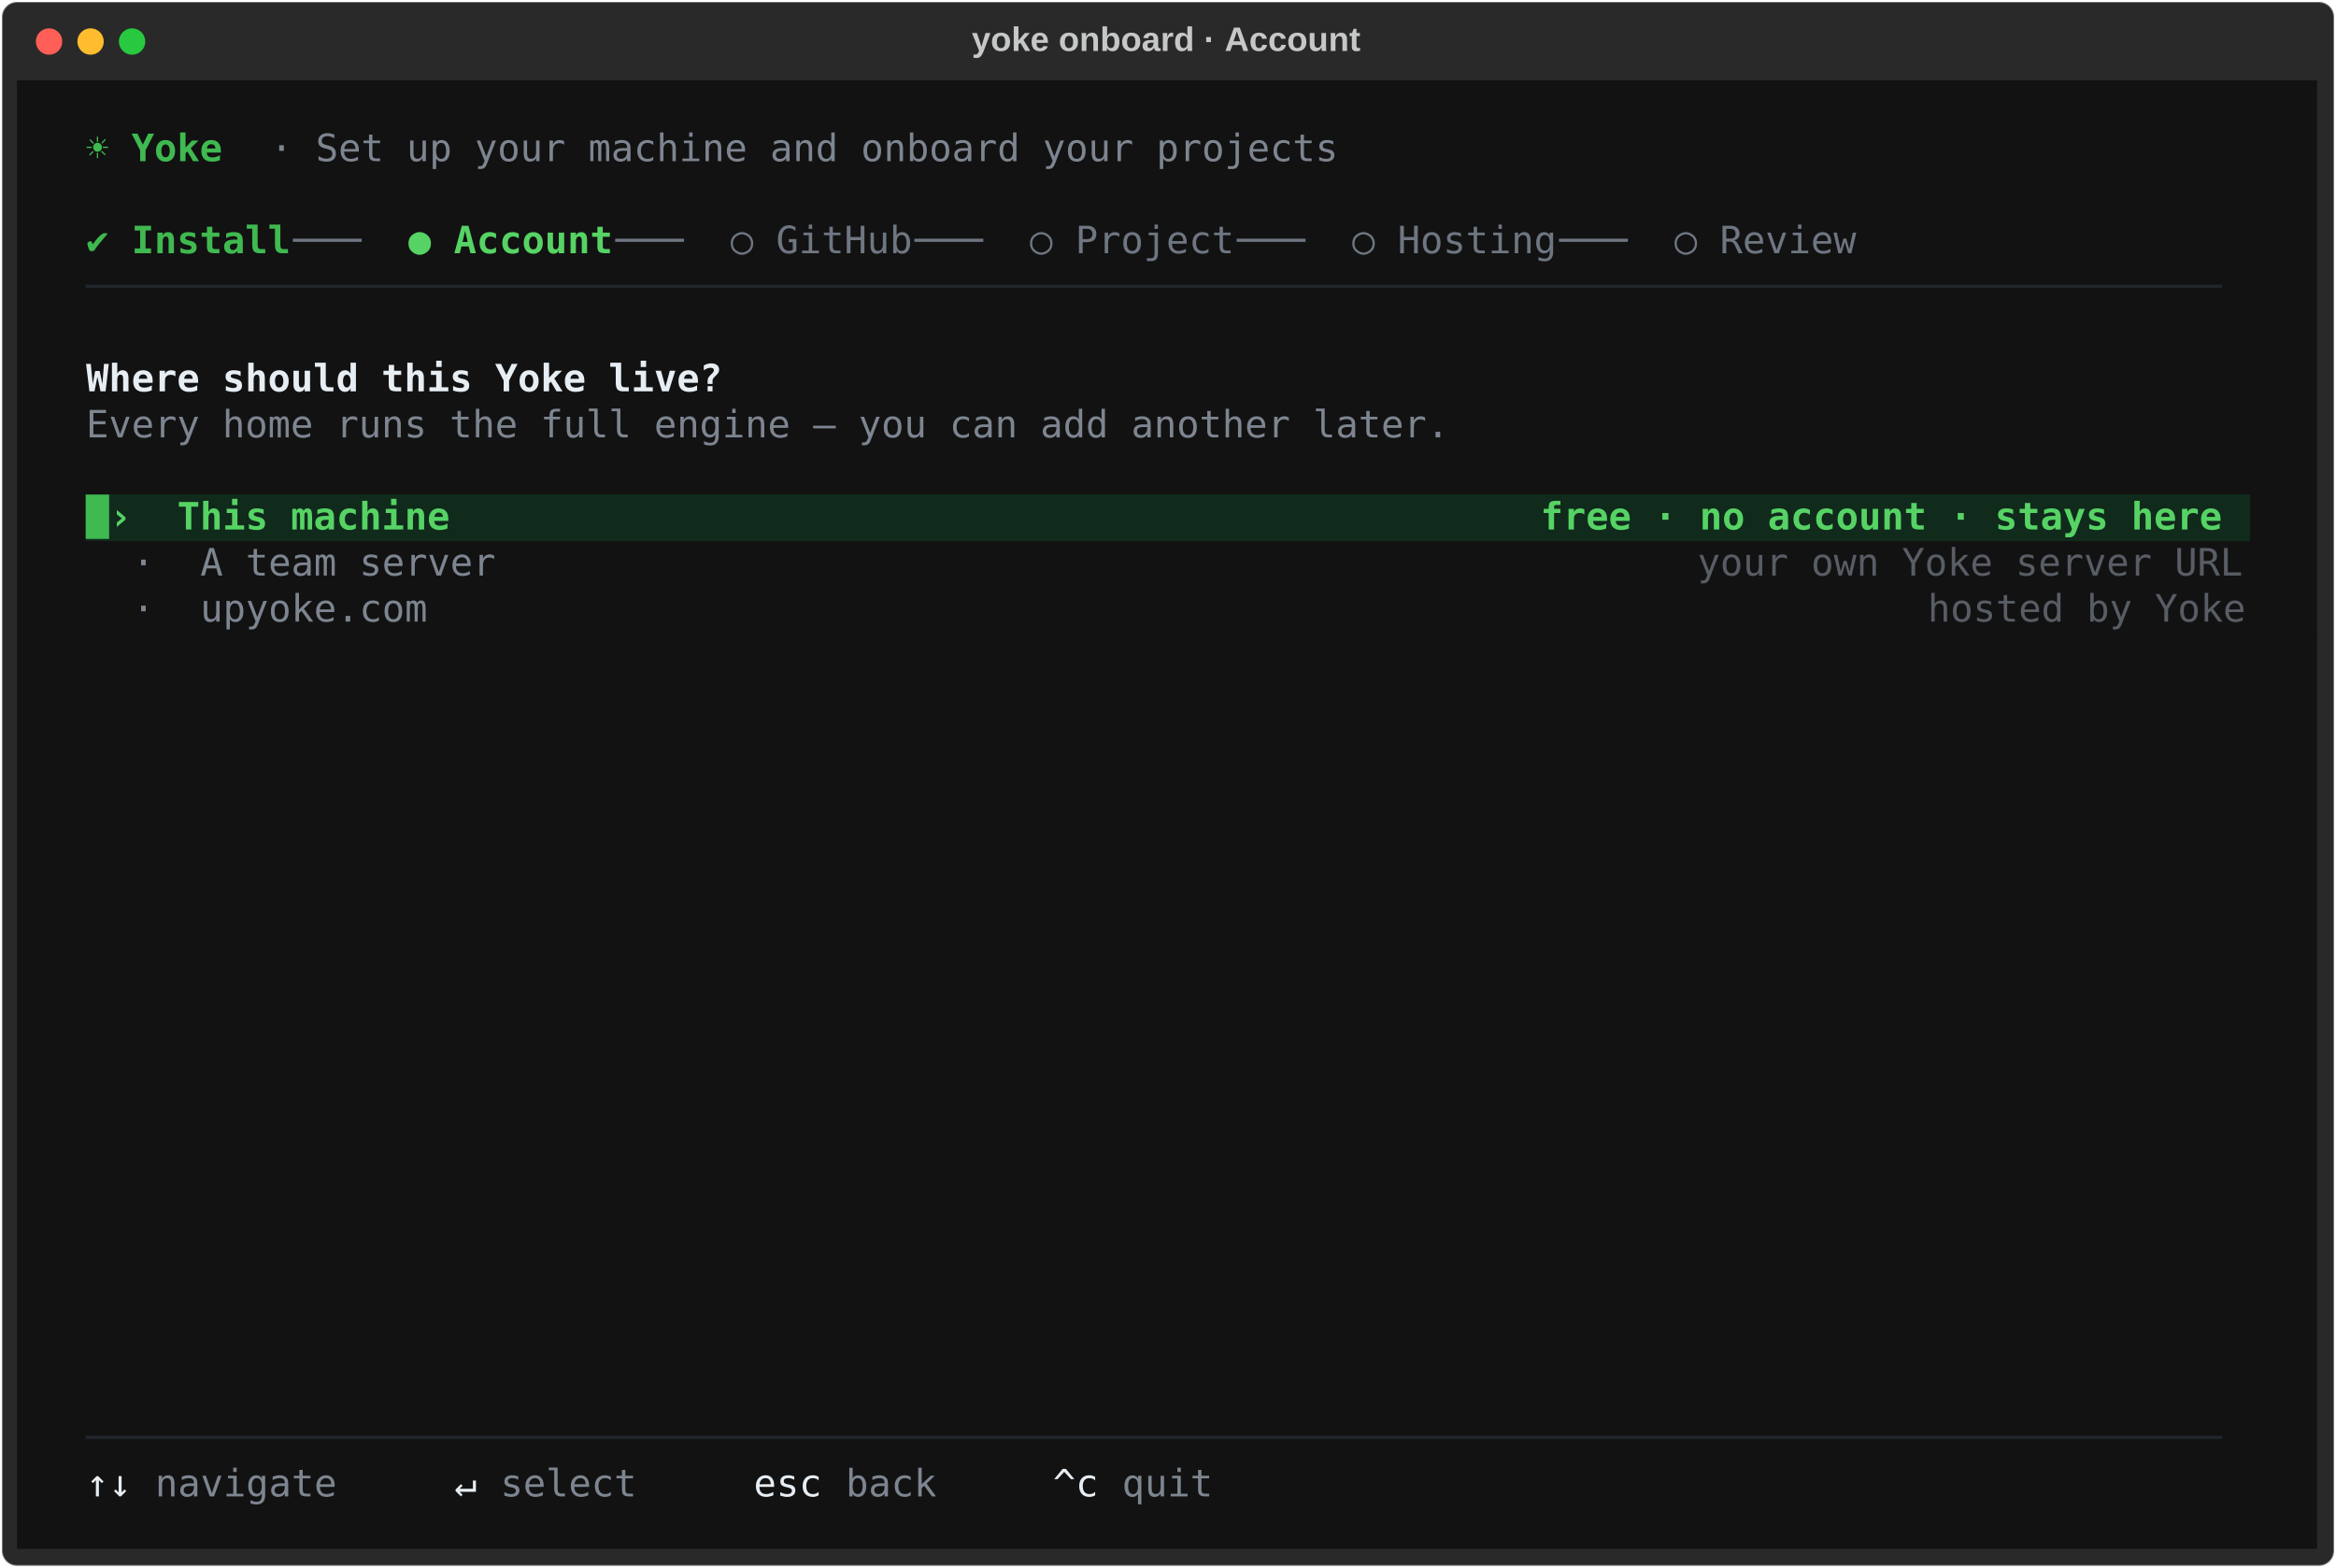
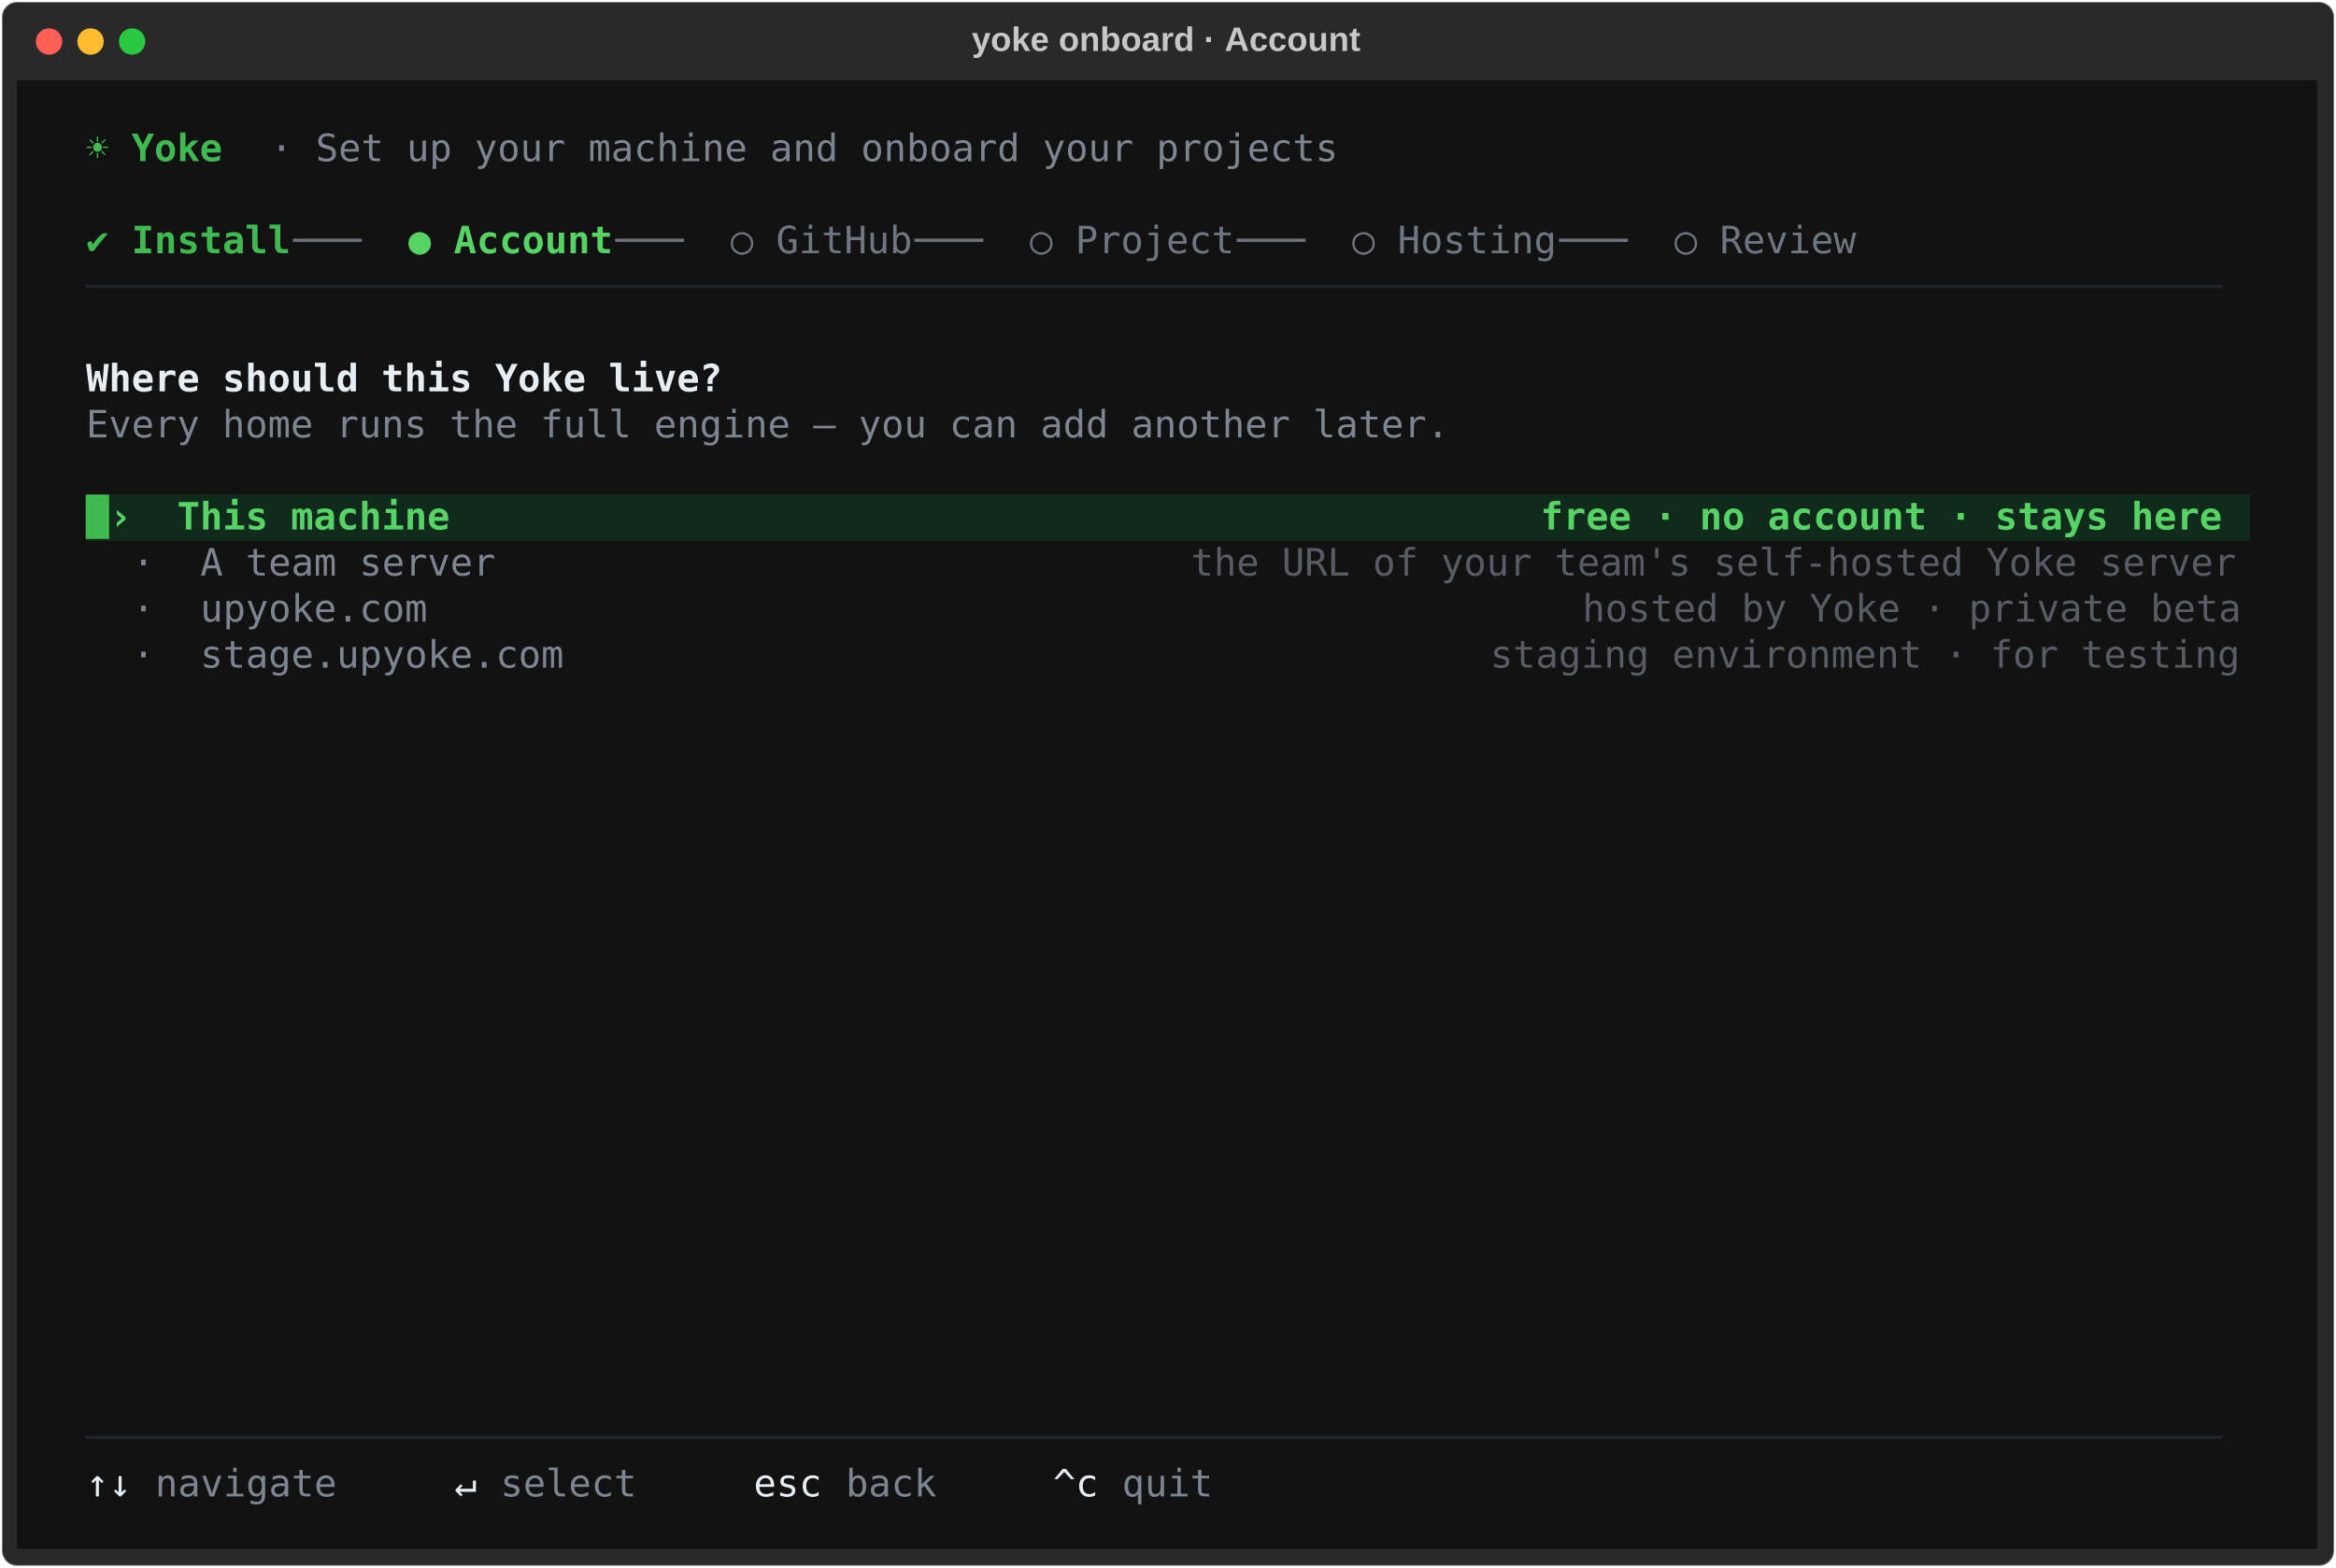
<svg xmlns="http://www.w3.org/2000/svg" class="rich-terminal" viewBox="0 0 1238 830.8">
  <style>

    @font-face {
        font-family: "Fira Code";
        src: local("FiraCode-Regular"),
                url("https://cdnjs.cloudflare.com/ajax/libs/firacode/{{VERSION}}/woff2/FiraCode-Regular.woff2") format("woff2"),
                url("https://cdnjs.cloudflare.com/ajax/libs/firacode/{{VERSION}}/woff/FiraCode-Regular.woff") format("woff");
        font-style: normal;
        font-weight: 400;
    }
    @font-face {
        font-family: "Fira Code";
        src: local("FiraCode-Bold"),
                url("https://cdnjs.cloudflare.com/ajax/libs/firacode/{{VERSION}}/woff2/FiraCode-Bold.woff2") format("woff2"),
                url("https://cdnjs.cloudflare.com/ajax/libs/firacode/{{VERSION}}/woff/FiraCode-Bold.woff") format("woff");
        font-style: bold;
        font-weight: 700;
    }

    .terminal-YOKE-matrix {
        font-family: Fira Code, monospace;
        font-size: 20px;
        line-height: 24.4px;
        font-variant-east-asian: full-width;
    }

    .terminal-YOKE-title {
        font-size: 18px;
        font-weight: bold;
        font-family: arial;
    }

.terminal-YOKE-r2 { fill: #3fb950;font-weight: bold }
.terminal-YOKE-r3 { fill: #e6edf3 }
.terminal-YOKE-r4 { fill: #7d8590 }
.terminal-YOKE-r5 { fill: #6e7681 }
.terminal-YOKE-r6 { fill: #56d364;font-weight: bold }
.terminal-YOKE-r7 { fill: #21262d }
.terminal-YOKE-r8 { fill: #e6edf3;font-weight: bold }
.terminal-YOKE-r9 { fill: #3fb950 }
.terminal-YOKE-r11 { fill: #585d65 }
    </style>
  <defs>
    <clipPath id="terminal-YOKE-clip-terminal">
      <rect x="0" y="0" width="1219.0" height="779.8" />
    </clipPath>
    <clipPath id="terminal-YOKE-line-0">
      <rect x="0" y="1.5" width="1220" height="24.65" />
    </clipPath>
    <clipPath id="terminal-YOKE-line-1">
      <rect x="0" y="25.9" width="1220" height="24.65" />
    </clipPath>
    <clipPath id="terminal-YOKE-line-2">
      <rect x="0" y="50.3" width="1220" height="24.65" />
    </clipPath>
    <clipPath id="terminal-YOKE-line-3">
      <rect x="0" y="74.7" width="1220" height="24.65" />
    </clipPath>
    <clipPath id="terminal-YOKE-line-4">
      <rect x="0" y="99.1" width="1220" height="24.65" />
    </clipPath>
    <clipPath id="terminal-YOKE-line-5">
      <rect x="0" y="123.5" width="1220" height="24.65" />
    </clipPath>
    <clipPath id="terminal-YOKE-line-6">
      <rect x="0" y="147.9" width="1220" height="24.65" />
    </clipPath>
    <clipPath id="terminal-YOKE-line-7">
      <rect x="0" y="172.3" width="1220" height="24.65" />
    </clipPath>
    <clipPath id="terminal-YOKE-line-8">
      <rect x="0" y="196.7" width="1220" height="24.65" />
    </clipPath>
    <clipPath id="terminal-YOKE-line-9">
      <rect x="0" y="221.1" width="1220" height="24.65" />
    </clipPath>
    <clipPath id="terminal-YOKE-line-10">
      <rect x="0" y="245.5" width="1220" height="24.65" />
    </clipPath>
    <clipPath id="terminal-YOKE-line-11">
      <rect x="0" y="269.9" width="1220" height="24.65" />
    </clipPath>
    <clipPath id="terminal-YOKE-line-12">
      <rect x="0" y="294.3" width="1220" height="24.65" />
    </clipPath>
    <clipPath id="terminal-YOKE-line-13">
      <rect x="0" y="318.7" width="1220" height="24.65" />
    </clipPath>
    <clipPath id="terminal-YOKE-line-14">
      <rect x="0" y="343.1" width="1220" height="24.65" />
    </clipPath>
    <clipPath id="terminal-YOKE-line-15">
      <rect x="0" y="367.5" width="1220" height="24.65" />
    </clipPath>
    <clipPath id="terminal-YOKE-line-16">
      <rect x="0" y="391.9" width="1220" height="24.65" />
    </clipPath>
    <clipPath id="terminal-YOKE-line-17">
      <rect x="0" y="416.3" width="1220" height="24.65" />
    </clipPath>
    <clipPath id="terminal-YOKE-line-18">
      <rect x="0" y="440.7" width="1220" height="24.65" />
    </clipPath>
    <clipPath id="terminal-YOKE-line-19">
      <rect x="0" y="465.1" width="1220" height="24.65" />
    </clipPath>
    <clipPath id="terminal-YOKE-line-20">
      <rect x="0" y="489.5" width="1220" height="24.65" />
    </clipPath>
    <clipPath id="terminal-YOKE-line-21">
      <rect x="0" y="513.9" width="1220" height="24.65" />
    </clipPath>
    <clipPath id="terminal-YOKE-line-22">
      <rect x="0" y="538.3" width="1220" height="24.65" />
    </clipPath>
    <clipPath id="terminal-YOKE-line-23">
      <rect x="0" y="562.7" width="1220" height="24.65" />
    </clipPath>
    <clipPath id="terminal-YOKE-line-24">
      <rect x="0" y="587.1" width="1220" height="24.65" />
    </clipPath>
    <clipPath id="terminal-YOKE-line-25">
      <rect x="0" y="611.5" width="1220" height="24.65" />
    </clipPath>
    <clipPath id="terminal-YOKE-line-26">
      <rect x="0" y="635.9" width="1220" height="24.65" />
    </clipPath>
    <clipPath id="terminal-YOKE-line-27">
      <rect x="0" y="660.3" width="1220" height="24.65" />
    </clipPath>
    <clipPath id="terminal-YOKE-line-28">
      <rect x="0" y="684.7" width="1220" height="24.65" />
    </clipPath>
    <clipPath id="terminal-YOKE-line-29">
      <rect x="0" y="709.1" width="1220" height="24.65" />
    </clipPath>
    <clipPath id="terminal-YOKE-line-30">
      <rect x="0" y="733.5" width="1220" height="24.65" />
    </clipPath>
  </defs>
  <rect fill="#292929" stroke="rgba(255,255,255,0.35)" stroke-width="1" x="1" y="1" width="1236" height="828.8" rx="8" />
  <text class="terminal-YOKE-title" fill="#c5c8c6" text-anchor="middle" x="618" y="27">yoke onboard · Account</text>
  <g transform="translate(26,22)">
    <circle cx="0" cy="0" r="7" fill="#ff5f57" />
    <circle cx="22" cy="0" r="7" fill="#febc2e" />
    <circle cx="44" cy="0" r="7" fill="#28c840" />
  </g>
  <g transform="translate(9, 41)" clip-path="url(#terminal-YOKE-clip-terminal)">
    <rect fill="#121212" x="0" y="1.5" width="1220" height="24.65" shape-rendering="crispEdges" />
    <rect fill="#121212" x="0" y="25.9" width="36.6" height="24.65" shape-rendering="crispEdges" />
    <rect fill="#121212" x="36.6" y="25.9" width="73.2" height="24.65" shape-rendering="crispEdges" />
    <rect fill="#121212" x="109.8" y="25.9" width="24.4" height="24.65" shape-rendering="crispEdges" />
    <rect fill="#121212" x="134.2" y="25.9" width="573.4" height="24.65" shape-rendering="crispEdges" />
    <rect fill="#121212" x="707.6" y="25.9" width="512.4" height="24.65" shape-rendering="crispEdges" />
    <rect fill="#121212" x="0" y="50.3" width="1220" height="24.65" shape-rendering="crispEdges" />
    <rect fill="#121212" x="0" y="74.7" width="36.6" height="24.65" shape-rendering="crispEdges" />
    <rect fill="#121212" x="36.6" y="74.7" width="109.8" height="24.65" shape-rendering="crispEdges" />
    <rect fill="#121212" x="146.4" y="74.7" width="61" height="24.65" shape-rendering="crispEdges" />
    <rect fill="#121212" x="207.4" y="74.7" width="109.8" height="24.65" shape-rendering="crispEdges" />
    <rect fill="#121212" x="317.2" y="74.7" width="61" height="24.65" shape-rendering="crispEdges" />
    <rect fill="#121212" x="378.2" y="74.7" width="97.6" height="24.65" shape-rendering="crispEdges" />
    <rect fill="#121212" x="475.8" y="74.7" width="61" height="24.65" shape-rendering="crispEdges" />
    <rect fill="#121212" x="536.8" y="74.7" width="109.8" height="24.65" shape-rendering="crispEdges" />
    <rect fill="#121212" x="646.6" y="74.7" width="61" height="24.65" shape-rendering="crispEdges" />
    <rect fill="#121212" x="707.6" y="74.7" width="109.8" height="24.65" shape-rendering="crispEdges" />
    <rect fill="#121212" x="817.4" y="74.7" width="61" height="24.65" shape-rendering="crispEdges" />
    <rect fill="#121212" x="878.4" y="74.7" width="97.6" height="24.65" shape-rendering="crispEdges" />
    <rect fill="#121212" x="976" y="74.7" width="244" height="24.65" shape-rendering="crispEdges" />
    <rect fill="#121212" x="0" y="99.1" width="36.6" height="24.65" shape-rendering="crispEdges" />
    <rect fill="#121212" x="36.6" y="99.1" width="1146.8" height="24.65" shape-rendering="crispEdges" />
    <rect fill="#121212" x="1183.4" y="99.1" width="36.6" height="24.65" shape-rendering="crispEdges" />
    <rect fill="#121212" x="0" y="123.5" width="1220" height="24.65" shape-rendering="crispEdges" />
    <rect fill="#121212" x="0" y="147.9" width="36.6" height="24.65" shape-rendering="crispEdges" />
    <rect fill="#121212" x="36.6" y="147.9" width="341.6" height="24.65" shape-rendering="crispEdges" />
    <rect fill="#121212" x="378.2" y="147.9" width="841.8" height="24.65" shape-rendering="crispEdges" />
    <rect fill="#121212" x="0" y="172.3" width="36.6" height="24.65" shape-rendering="crispEdges" />
    <rect fill="#121212" x="36.6" y="172.3" width="732" height="24.65" shape-rendering="crispEdges" />
    <rect fill="#121212" x="768.6" y="172.3" width="414.8" height="24.65" shape-rendering="crispEdges" />
    <rect fill="#121212" x="1183.4" y="172.3" width="36.6" height="24.65" shape-rendering="crispEdges" />
    <rect fill="#121212" x="0" y="196.7" width="36.6" height="24.65" shape-rendering="crispEdges" />
    <rect fill="#121212" x="36.6" y="196.7" width="0" height="24.65" shape-rendering="crispEdges" />
    <rect fill="#121212" x="36.6" y="196.7" width="1183.4" height="24.65" shape-rendering="crispEdges" />
    <rect fill="#121212" x="0" y="221.1" width="36.6" height="24.65" shape-rendering="crispEdges" />
    <rect fill="#102a1c" x="36.6" y="221.1" width="12.2" height="24.65" shape-rendering="crispEdges" />
    <rect fill="#102a1c" x="48.8" y="221.1" width="1134.6" height="24.65" shape-rendering="crispEdges" />
    <rect fill="#121212" x="1183.4" y="221.1" width="36.6" height="24.65" shape-rendering="crispEdges" />
    <rect fill="#121212" x="0" y="245.5" width="36.6" height="24.65" shape-rendering="crispEdges" />
    <rect fill="#121212" x="36.6" y="245.5" width="12.2" height="24.65" shape-rendering="crispEdges" />
    <rect fill="#121212" x="48.8" y="245.5" width="12.2" height="24.65" shape-rendering="crispEdges" />
-     <rect fill="#121212" x="61" y="245.5" width="829.6" height="24.65" shape-rendering="crispEdges" />
-     <rect fill="#121212" x="890.6" y="245.5" width="292.8" height="24.65" shape-rendering="crispEdges" />
+     <rect fill="#121212" x="61" y="245.5" width="561.2" height="24.65" shape-rendering="crispEdges" />
+     <rect fill="#121212" x="622.2" y="245.5" width="561.2" height="24.65" shape-rendering="crispEdges" />
    <rect fill="#121212" x="1183.4" y="245.5" width="36.6" height="24.65" shape-rendering="crispEdges" />
    <rect fill="#121212" x="0" y="269.9" width="36.6" height="24.65" shape-rendering="crispEdges" />
    <rect fill="#121212" x="36.6" y="269.9" width="12.2" height="24.65" shape-rendering="crispEdges" />
    <rect fill="#121212" x="48.8" y="269.9" width="12.2" height="24.65" shape-rendering="crispEdges" />
-     <rect fill="#121212" x="61" y="269.9" width="951.6" height="24.65" shape-rendering="crispEdges" />
-     <rect fill="#121212" x="1012.6" y="269.9" width="170.8" height="24.65" shape-rendering="crispEdges" />
+     <rect fill="#121212" x="61" y="269.9" width="768.6" height="24.65" shape-rendering="crispEdges" />
+     <rect fill="#121212" x="829.6" y="269.9" width="353.8" height="24.65" shape-rendering="crispEdges" />
    <rect fill="#121212" x="1183.4" y="269.9" width="36.6" height="24.65" shape-rendering="crispEdges" />
    <rect fill="#121212" x="0" y="294.3" width="36.6" height="24.65" shape-rendering="crispEdges" />
-     <rect fill="#121212" x="36.6" y="294.3" width="1183.4" height="24.65" shape-rendering="crispEdges" />
+     <rect fill="#121212" x="36.6" y="294.3" width="12.2" height="24.65" shape-rendering="crispEdges" />
+     <rect fill="#121212" x="48.8" y="294.3" width="12.2" height="24.65" shape-rendering="crispEdges" />
+     <rect fill="#121212" x="61" y="294.3" width="719.8" height="24.65" shape-rendering="crispEdges" />
+     <rect fill="#121212" x="780.8" y="294.3" width="402.6" height="24.65" shape-rendering="crispEdges" />
+     <rect fill="#121212" x="1183.4" y="294.3" width="36.6" height="24.65" shape-rendering="crispEdges" />
    <rect fill="#121212" x="0" y="318.7" width="36.6" height="24.65" shape-rendering="crispEdges" />
    <rect fill="#121212" x="36.6" y="318.7" width="1183.4" height="24.65" shape-rendering="crispEdges" />
    <rect fill="#121212" x="0" y="343.1" width="36.6" height="24.65" shape-rendering="crispEdges" />
    <rect fill="#121212" x="36.6" y="343.1" width="1183.4" height="24.65" shape-rendering="crispEdges" />
    <rect fill="#121212" x="0" y="367.5" width="36.6" height="24.65" shape-rendering="crispEdges" />
    <rect fill="#121212" x="36.6" y="367.5" width="1183.4" height="24.65" shape-rendering="crispEdges" />
    <rect fill="#121212" x="0" y="391.9" width="36.6" height="24.65" shape-rendering="crispEdges" />
    <rect fill="#121212" x="36.6" y="391.9" width="1183.4" height="24.65" shape-rendering="crispEdges" />
    <rect fill="#121212" x="0" y="416.3" width="36.6" height="24.65" shape-rendering="crispEdges" />
    <rect fill="#121212" x="36.6" y="416.3" width="1183.4" height="24.65" shape-rendering="crispEdges" />
    <rect fill="#121212" x="0" y="440.7" width="36.6" height="24.65" shape-rendering="crispEdges" />
    <rect fill="#121212" x="36.6" y="440.7" width="1183.4" height="24.65" shape-rendering="crispEdges" />
    <rect fill="#121212" x="0" y="465.1" width="36.6" height="24.65" shape-rendering="crispEdges" />
    <rect fill="#121212" x="36.6" y="465.1" width="1183.4" height="24.65" shape-rendering="crispEdges" />
    <rect fill="#121212" x="0" y="489.5" width="36.6" height="24.65" shape-rendering="crispEdges" />
    <rect fill="#121212" x="36.6" y="489.5" width="1183.4" height="24.65" shape-rendering="crispEdges" />
    <rect fill="#121212" x="0" y="513.9" width="36.6" height="24.65" shape-rendering="crispEdges" />
    <rect fill="#121212" x="36.6" y="513.9" width="1183.4" height="24.65" shape-rendering="crispEdges" />
    <rect fill="#121212" x="0" y="538.3" width="36.6" height="24.65" shape-rendering="crispEdges" />
    <rect fill="#121212" x="36.6" y="538.3" width="1183.4" height="24.65" shape-rendering="crispEdges" />
    <rect fill="#121212" x="0" y="562.7" width="36.6" height="24.65" shape-rendering="crispEdges" />
    <rect fill="#121212" x="36.6" y="562.7" width="1183.4" height="24.65" shape-rendering="crispEdges" />
    <rect fill="#121212" x="0" y="587.1" width="36.6" height="24.65" shape-rendering="crispEdges" />
    <rect fill="#121212" x="36.6" y="587.1" width="1183.4" height="24.65" shape-rendering="crispEdges" />
    <rect fill="#121212" x="0" y="611.5" width="36.6" height="24.65" shape-rendering="crispEdges" />
    <rect fill="#121212" x="36.6" y="611.5" width="1183.4" height="24.65" shape-rendering="crispEdges" />
    <rect fill="#121212" x="0" y="635.9" width="36.6" height="24.65" shape-rendering="crispEdges" />
    <rect fill="#121212" x="36.6" y="635.9" width="1183.4" height="24.65" shape-rendering="crispEdges" />
    <rect fill="#121212" x="0" y="660.3" width="36.6" height="24.65" shape-rendering="crispEdges" />
    <rect fill="#121212" x="36.6" y="660.3" width="1183.4" height="24.65" shape-rendering="crispEdges" />
    <rect fill="#121212" x="0" y="684.7" width="36.6" height="24.65" shape-rendering="crispEdges" />
    <rect fill="#121212" x="36.6" y="684.7" width="1183.4" height="24.65" shape-rendering="crispEdges" />
    <rect fill="#121212" x="0" y="709.1" width="36.6" height="24.65" shape-rendering="crispEdges" />
    <rect fill="#121212" x="36.6" y="709.1" width="1146.8" height="24.65" shape-rendering="crispEdges" />
    <rect fill="#121212" x="1183.4" y="709.1" width="36.6" height="24.65" shape-rendering="crispEdges" />
    <rect fill="#121212" x="0" y="733.5" width="36.6" height="24.65" shape-rendering="crispEdges" />
    <rect fill="#121212" x="36.6" y="733.5" width="24.4" height="24.65" shape-rendering="crispEdges" />
    <rect fill="#121212" x="61" y="733.5" width="12.2" height="24.65" shape-rendering="crispEdges" />
    <rect fill="#121212" x="73.2" y="733.5" width="97.6" height="24.65" shape-rendering="crispEdges" />
    <rect fill="#121212" x="170.8" y="733.5" width="61" height="24.65" shape-rendering="crispEdges" />
    <rect fill="#121212" x="231.8" y="733.5" width="12.2" height="24.65" shape-rendering="crispEdges" />
    <rect fill="#121212" x="244" y="733.5" width="12.2" height="24.65" shape-rendering="crispEdges" />
    <rect fill="#121212" x="256.2" y="733.5" width="73.2" height="24.65" shape-rendering="crispEdges" />
    <rect fill="#121212" x="329.4" y="733.5" width="61" height="24.65" shape-rendering="crispEdges" />
    <rect fill="#121212" x="390.4" y="733.5" width="36.6" height="24.65" shape-rendering="crispEdges" />
    <rect fill="#121212" x="427" y="733.5" width="12.2" height="24.65" shape-rendering="crispEdges" />
    <rect fill="#121212" x="439.2" y="733.5" width="48.8" height="24.65" shape-rendering="crispEdges" />
    <rect fill="#121212" x="488" y="733.5" width="61" height="24.65" shape-rendering="crispEdges" />
    <rect fill="#121212" x="549" y="733.5" width="24.4" height="24.65" shape-rendering="crispEdges" />
    <rect fill="#121212" x="573.4" y="733.5" width="12.2" height="24.65" shape-rendering="crispEdges" />
    <rect fill="#121212" x="585.6" y="733.5" width="48.8" height="24.65" shape-rendering="crispEdges" />
    <rect fill="#121212" x="634.4" y="733.5" width="585.6" height="24.65" shape-rendering="crispEdges" />
    <rect fill="#121212" x="0" y="757.9" width="1220" height="24.65" shape-rendering="crispEdges" />
    <g class="terminal-YOKE-matrix">
      <text class="terminal-YOKE-r2" x="36.6" y="44.4" textLength="73.2" clip-path="url(#terminal-YOKE-line-1)">☀ Yoke</text>
      <text class="terminal-YOKE-r4" x="134.2" y="44.4" textLength="573.4" clip-path="url(#terminal-YOKE-line-1)">· Set up your machine and onboard your projects</text>
      <text class="terminal-YOKE-r2" x="36.6" y="93.2" textLength="109.8" clip-path="url(#terminal-YOKE-line-3)">✔ Install</text>
      <text class="terminal-YOKE-r5" x="146.4" y="93.2" textLength="61" clip-path="url(#terminal-YOKE-line-3)"> ─── </text>
      <text class="terminal-YOKE-r6" x="207.4" y="93.2" textLength="109.8" clip-path="url(#terminal-YOKE-line-3)">● Account</text>
      <text class="terminal-YOKE-r5" x="317.2" y="93.2" textLength="61" clip-path="url(#terminal-YOKE-line-3)"> ─── </text>
      <text class="terminal-YOKE-r5" x="378.2" y="93.2" textLength="97.6" clip-path="url(#terminal-YOKE-line-3)">○ GitHub</text>
      <text class="terminal-YOKE-r5" x="475.8" y="93.2" textLength="61" clip-path="url(#terminal-YOKE-line-3)"> ─── </text>
      <text class="terminal-YOKE-r5" x="536.8" y="93.2" textLength="109.8" clip-path="url(#terminal-YOKE-line-3)">○ Project</text>
      <text class="terminal-YOKE-r5" x="646.6" y="93.2" textLength="61" clip-path="url(#terminal-YOKE-line-3)"> ─── </text>
      <text class="terminal-YOKE-r5" x="707.6" y="93.2" textLength="109.8" clip-path="url(#terminal-YOKE-line-3)">○ Hosting</text>
      <text class="terminal-YOKE-r5" x="817.4" y="93.2" textLength="61" clip-path="url(#terminal-YOKE-line-3)"> ─── </text>
      <text class="terminal-YOKE-r5" x="878.4" y="93.2" textLength="97.6" clip-path="url(#terminal-YOKE-line-3)">○ Review</text>
      <text class="terminal-YOKE-r7" x="36.6" y="117.6" textLength="1146.8" clip-path="url(#terminal-YOKE-line-4)">──────────────────────────────────────────────────────────────────────────────────────────────</text>
      <text class="terminal-YOKE-r8" x="36.6" y="166.4" textLength="341.6" clip-path="url(#terminal-YOKE-line-6)">Where should this Yoke live?</text>
      <text class="terminal-YOKE-r4" x="36.6" y="190.8" textLength="732" clip-path="url(#terminal-YOKE-line-7)">Every home runs the full engine — you can add another later.</text>
      <text class="terminal-YOKE-r9" x="36.6" y="239.6" textLength="12.2" clip-path="url(#terminal-YOKE-line-9)">█</text>
      <text class="terminal-YOKE-r6" x="48.8" y="239.6" textLength="1134.6" clip-path="url(#terminal-YOKE-line-9)">›  This machine                                                free · no account · stays here</text>
-       <text class="terminal-YOKE-r4" x="61" y="264" textLength="829.6" clip-path="url(#terminal-YOKE-line-10)">·  A team server                                                    </text>
-       <text class="terminal-YOKE-r11" x="890.6" y="264" textLength="292.8" clip-path="url(#terminal-YOKE-line-10)">your own Yoke server URL</text>
-       <text class="terminal-YOKE-r4" x="61" y="288.4" textLength="951.6" clip-path="url(#terminal-YOKE-line-11)">·  upyoke.com                                                                 </text>
-       <text class="terminal-YOKE-r11" x="1012.6" y="288.4" textLength="170.8" clip-path="url(#terminal-YOKE-line-11)">hosted by Yoke</text>
+       <text class="terminal-YOKE-r4" x="61" y="264" textLength="561.2" clip-path="url(#terminal-YOKE-line-10)">·  A team server                              </text>
+       <text class="terminal-YOKE-r11" x="622.2" y="264" textLength="561.2" clip-path="url(#terminal-YOKE-line-10)">the URL of your team's self-hosted Yoke server</text>
+       <text class="terminal-YOKE-r4" x="61" y="288.4" textLength="768.6" clip-path="url(#terminal-YOKE-line-11)">·  upyoke.com                                                  </text>
+       <text class="terminal-YOKE-r11" x="829.6" y="288.4" textLength="353.8" clip-path="url(#terminal-YOKE-line-11)">hosted by Yoke · private beta</text>
+       <text class="terminal-YOKE-r4" x="61" y="312.8" textLength="719.8" clip-path="url(#terminal-YOKE-line-12)">·  stage.upyoke.com                                        </text>
+       <text class="terminal-YOKE-r11" x="780.8" y="312.8" textLength="402.6" clip-path="url(#terminal-YOKE-line-12)">staging environment · for testing</text>
      <text class="terminal-YOKE-r7" x="36.6" y="727.6" textLength="1146.8" clip-path="url(#terminal-YOKE-line-29)">──────────────────────────────────────────────────────────────────────────────────────────────</text>
      <text class="terminal-YOKE-r3" x="36.6" y="752" textLength="24.4" clip-path="url(#terminal-YOKE-line-30)">↑↓</text>
      <text class="terminal-YOKE-r4" x="73.2" y="752" textLength="97.6" clip-path="url(#terminal-YOKE-line-30)">navigate</text>
      <text class="terminal-YOKE-r3" x="231.8" y="752" textLength="12.2" clip-path="url(#terminal-YOKE-line-30)">↵</text>
      <text class="terminal-YOKE-r4" x="256.2" y="752" textLength="73.2" clip-path="url(#terminal-YOKE-line-30)">select</text>
      <text class="terminal-YOKE-r3" x="390.4" y="752" textLength="36.6" clip-path="url(#terminal-YOKE-line-30)">esc</text>
      <text class="terminal-YOKE-r4" x="439.2" y="752" textLength="48.8" clip-path="url(#terminal-YOKE-line-30)">back</text>
      <text class="terminal-YOKE-r3" x="549" y="752" textLength="24.4" clip-path="url(#terminal-YOKE-line-30)">^c</text>
      <text class="terminal-YOKE-r4" x="585.6" y="752" textLength="48.8" clip-path="url(#terminal-YOKE-line-30)">quit</text>
    </g>
  </g>
</svg>
